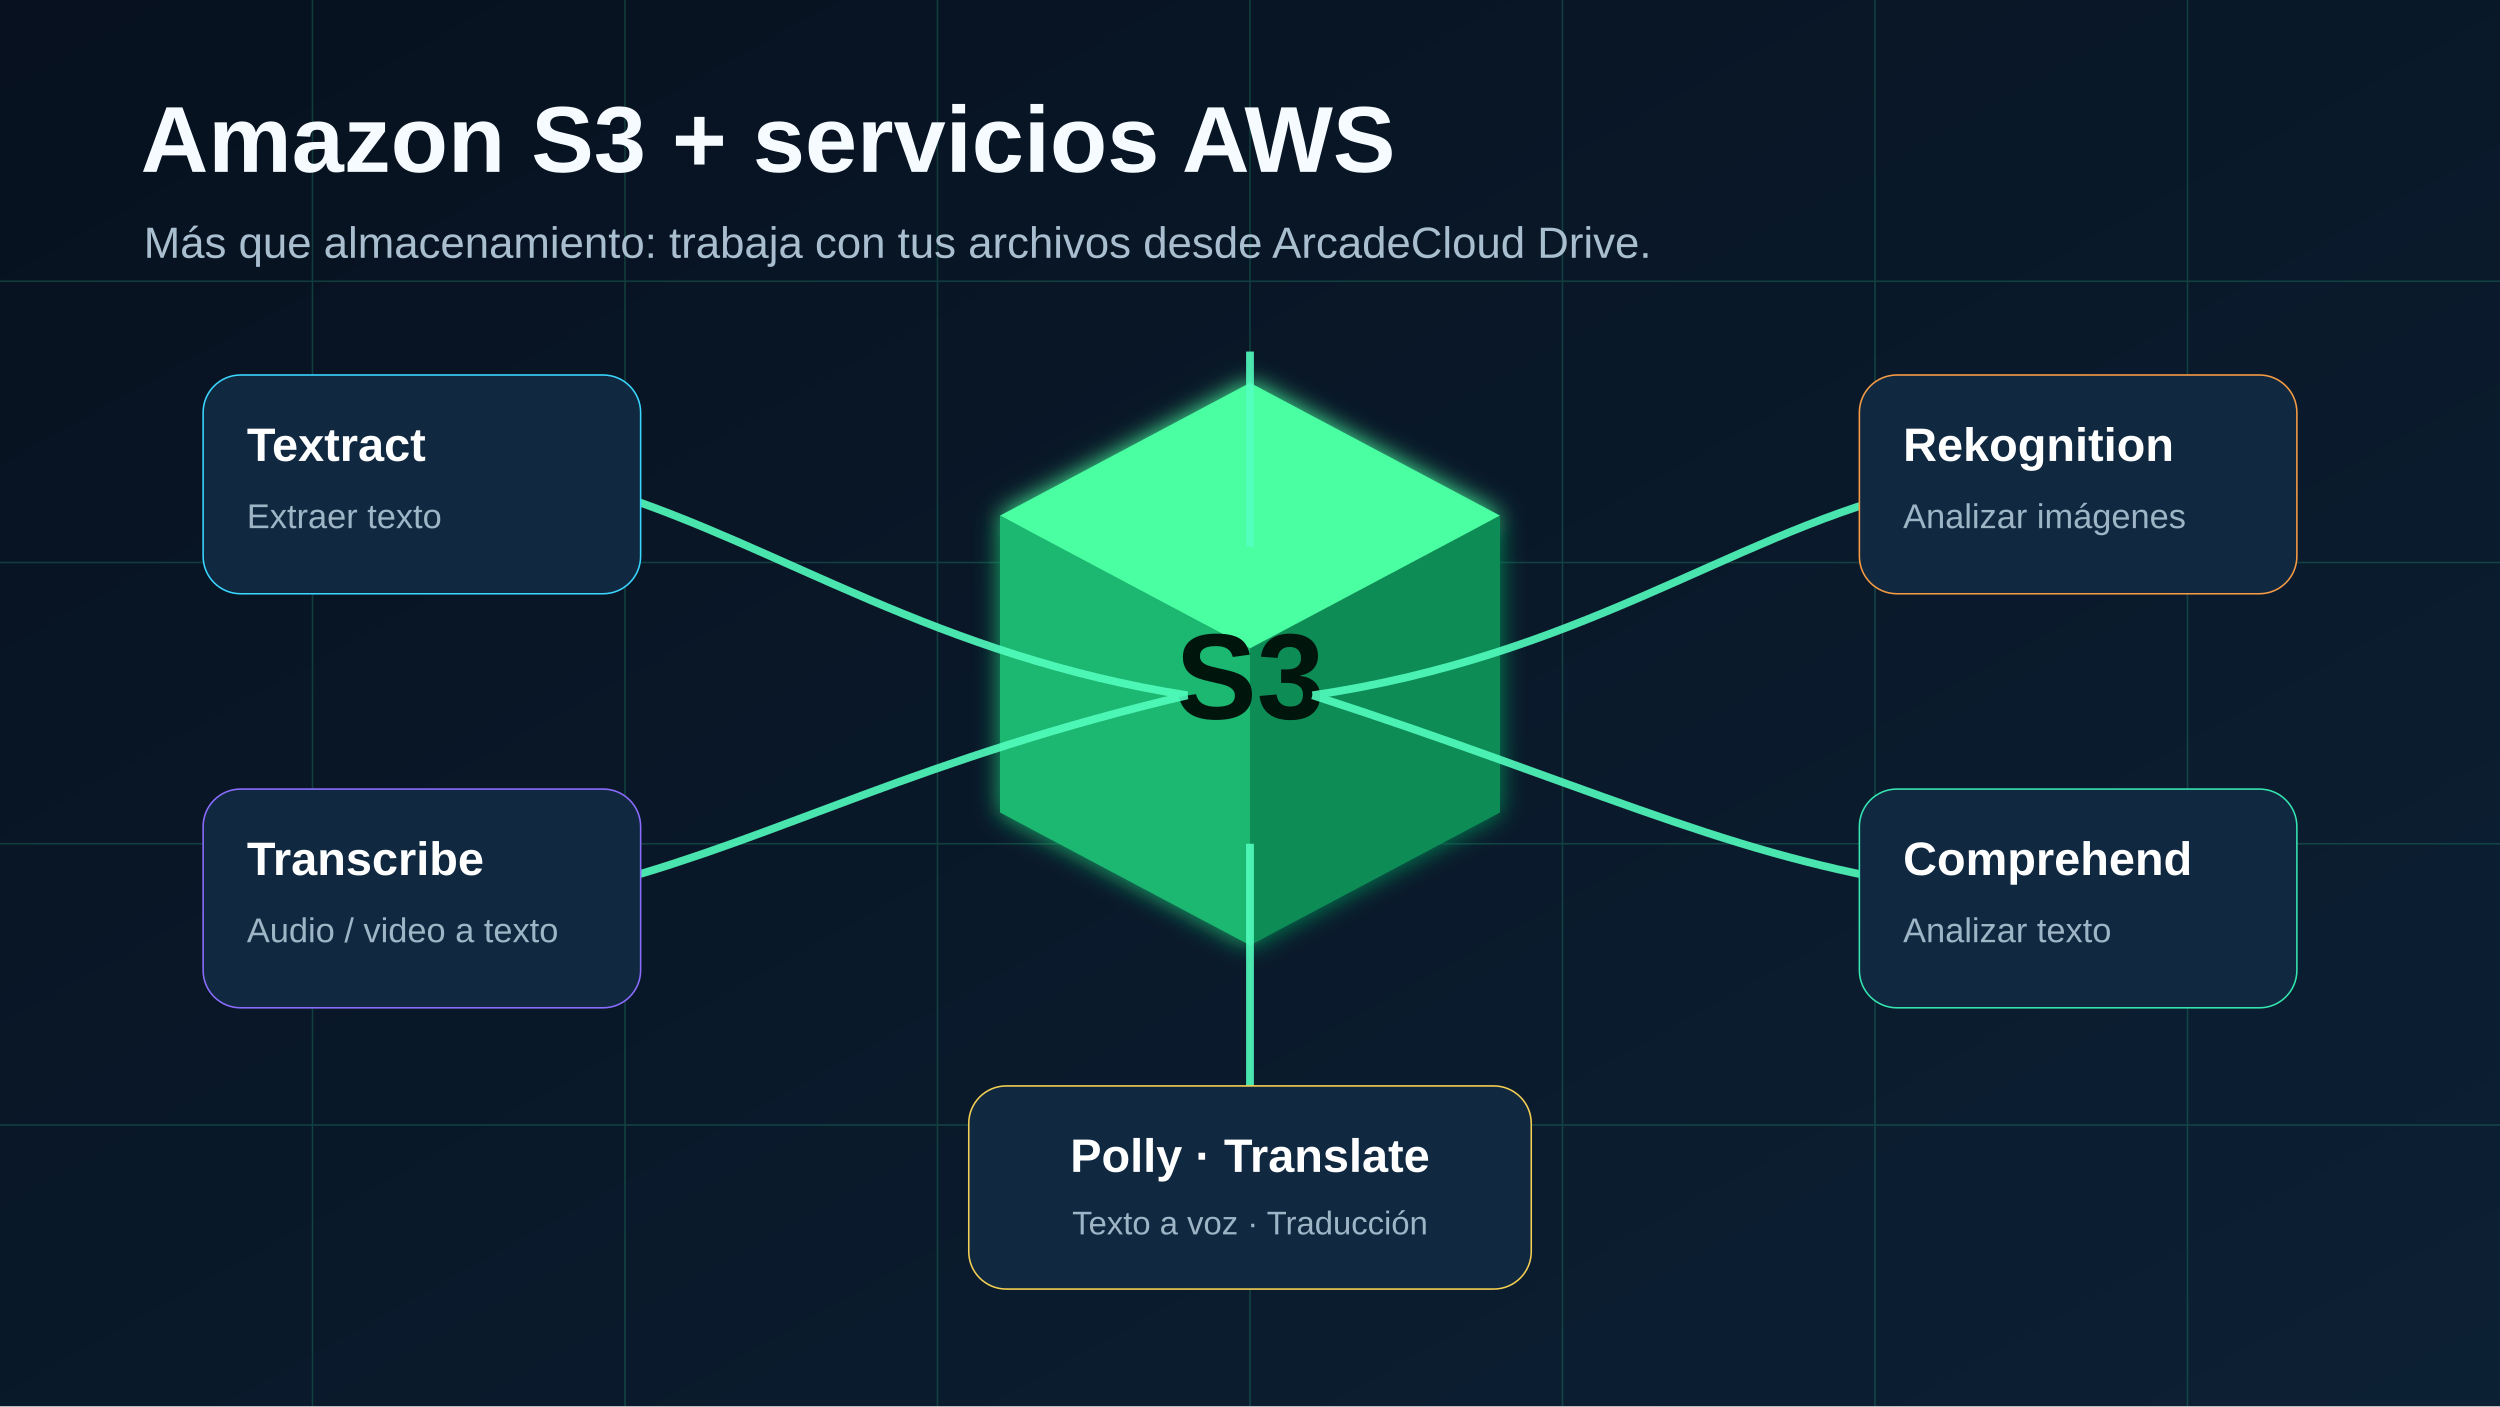
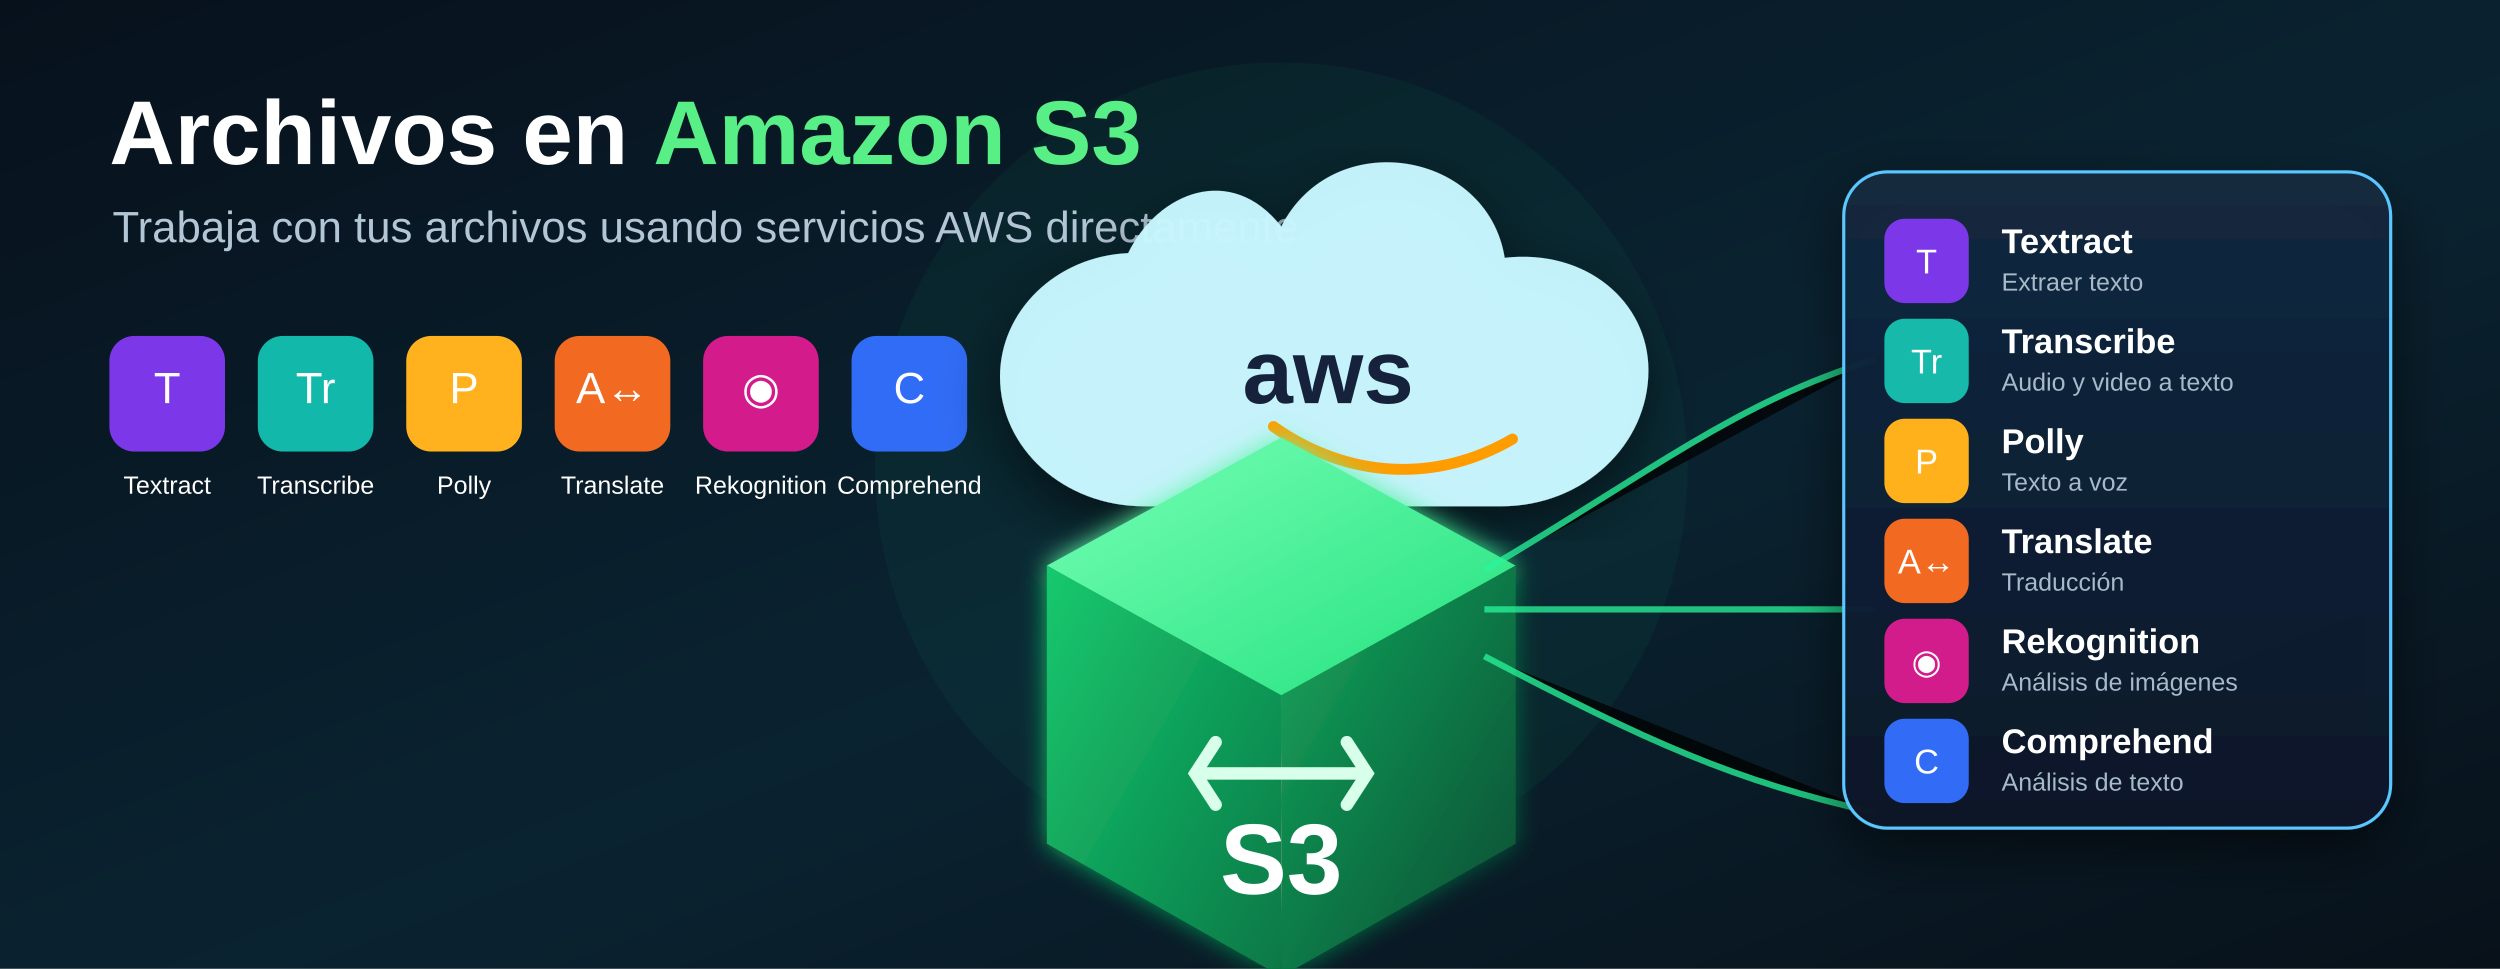
- <svg xmlns="http://www.w3.org/2000/svg" viewBox="0 0 1600 900" role="img" aria-labelledby="title desc">
+ <svg xmlns="http://www.w3.org/2000/svg" viewBox="0 0 1600 620">
  <defs>
    <linearGradient id="bg" x1="0" y1="0" x2="1" y2="1">
-       <stop stop-color="#07111f" />
-       <stop offset="1" stop-color="#0c2034" />
+       <stop stop-color="#07111c" />
+       <stop offset=".55" stop-color="#0a2331" />
+       <stop offset="1" stop-color="#08111a" />
    </linearGradient>
-     <linearGradient id="cube" x1="0" y1="0" x2="1" y2="1">
-       <stop stop-color="#36ff8a" />
-       <stop offset="1" stop-color="#12a95f" />
+     <linearGradient id="cubeTop" x1="0" y1="0" x2="1" y2="1">
+       <stop stop-color="#77ffb6" />
+       <stop offset="1" stop-color="#23e17e" />
+     </linearGradient>
+     <linearGradient id="cubeL" x1="0" y1="0" x2="1" y2="1">
+       <stop stop-color="#19c96e" />
+       <stop offset="1" stop-color="#087746" />
+     </linearGradient>
+     <linearGradient id="cubeR" x1="0" y1="0" x2="1" y2="1">
+       <stop stop-color="#16a75c" />
+       <stop offset="1" stop-color="#064b32" />
    </linearGradient>
    <filter id="glow">
      <feGaussianBlur stdDeviation="8" result="b" />
      <feMerge>
        <feMergeNode in="b" />
        <feMergeNode in="SourceGraphic" />
      </feMerge>
    </filter>
+     <filter id="shadow">
+       <feDropShadow dx="0" dy="14" stdDeviation="18" flood-color="#000" flood-opacity=".55" />
+     </filter>
+     <linearGradient id="panel" x1="0" y1="0" x2="0" y2="1">
+       <stop stop-color="#122941" stop-opacity=".96" />
+       <stop offset="1" stop-color="#0a1727" stop-opacity=".96" />
+     </linearGradient>
  </defs>
-   <rect width="1600" height="900" fill="url(#bg)" />
-   <g opacity=".22" stroke="#2dcf93">
-     <path d="M0 180h1600M0 360h1600M0 540h1600M0 720h1600" />
-     <path d="M200 0v900M400 0v900M600 0v900M800 0v900M1000 0v900M1200 0v900M1400 0v900" />
-   </g>
-   <text x="90" y="110" fill="#f5fbff" font-family="Arial,sans-serif" font-size="60" font-weight="700">Amazon S3 + servicios AWS</text>
-   <text x="92" y="165" fill="#a9bfd0" font-family="Arial,sans-serif" font-size="28">Más que almacenamiento: trabaja con tus archivos desde ArcadeCloud Drive.</text>
-   <g transform="translate(600 245)" filter="url(#glow)">
-     <polygon points="200,0 360,85 200,170 40,85" fill="#49ffa1" />
-     <polygon points="40,85 200,170 200,360 40,275" fill="#1bb76f" />
-     <polygon points="360,85 200,170 200,360 360,275" fill="#0e8c57" />
-     <text x="200" y="215" text-anchor="middle" fill="#02150e" font-family="Arial,sans-serif" font-size="78" font-weight="800">S3</text>
-   </g>
-   <g fill="none" stroke="#53ffc0" stroke-width="5" opacity=".88">
-     <path d="M760 445C600 420 500 350 390 315" />
-     <path d="M760 445C590 485 500 535 390 565" />
-     <path d="M840 445C1010 420 1105 345 1220 315" />
-     <path d="M840 445C1010 500 1100 545 1220 565" />
-     <path d="M800 540C800 650 800 690 800 750" />
-     <path d="M800 350C800 260 800 240 800 225" />
-   </g>
+   <rect width="1600" height="620" fill="url(#bg)" />
+   <circle cx="820" cy="300" r="260" fill="#0ad47a" opacity=".05" />
  <g font-family="Arial,sans-serif">
-     <g transform="translate(130 240)">
-       <rect width="280" height="140" rx="24" fill="#102941" stroke="#3ad6ff" />
-       <text x="28" y="55" fill="#fff" font-size="30" font-weight="700">Textract</text>
-       <text x="28" y="98" fill="#9eb5c6" font-size="22">Extraer texto</text>
+     <text x="70" y="105" fill="#fff" font-size="58" font-weight="800">Archivos en <tspan fill="#58ef86">Amazon S3</tspan>
+     </text>
+     <text x="72" y="155" fill="#b3c6d5" font-size="28">Trabaja con tus archivos usando servicios AWS directamente.</text>
+     <g transform="translate(70 215)">
+       <g transform="translate(0 0)">
+         <rect width="74" height="74" rx="16" fill="#7c38e8" />
+         <text x="37" y="43" text-anchor="middle" fill="#fff" font-size="28">T</text>
+         <text x="37" y="101" text-anchor="middle" fill="#fff" font-size="16">Textract</text>
+       </g>
+       <g transform="translate(95 0)">
+         <rect width="74" height="74" rx="16" fill="#12b9aa" />
+         <text x="37" y="43" text-anchor="middle" fill="#fff" font-size="28">Tr</text>
+         <text x="37" y="101" text-anchor="middle" fill="#fff" font-size="16">Transcribe</text>
+       </g>
+       <g transform="translate(190 0)">
+         <rect width="74" height="74" rx="16" fill="#ffb11e" />
+         <text x="37" y="43" text-anchor="middle" fill="#fff" font-size="28">P</text>
+         <text x="37" y="101" text-anchor="middle" fill="#fff" font-size="16">Polly</text>
+       </g>
+       <g transform="translate(285 0)">
+         <rect width="74" height="74" rx="16" fill="#f26a22" />
+         <text x="37" y="43" text-anchor="middle" fill="#fff" font-size="28">A↔</text>
+         <text x="37" y="101" text-anchor="middle" fill="#fff" font-size="16">Translate</text>
+       </g>
+       <g transform="translate(380 0)">
+         <rect width="74" height="74" rx="16" fill="#d31b8c" />
+         <text x="37" y="43" text-anchor="middle" fill="#fff" font-size="28">◉</text>
+         <text x="37" y="101" text-anchor="middle" fill="#fff" font-size="16">Rekognition</text>
+       </g>
+       <g transform="translate(475 0)">
+         <rect width="74" height="74" rx="16" fill="#316cf6" />
+         <text x="37" y="43" text-anchor="middle" fill="#fff" font-size="28">C</text>
+         <text x="37" y="101" text-anchor="middle" fill="#fff" font-size="16">Comprehend</text>
+       </g>
    </g>
-     <g transform="translate(130 505)">
-       <rect width="280" height="140" rx="24" fill="#102941" stroke="#8b6cff" />
-       <text x="28" y="55" fill="#fff" font-size="30" font-weight="700">Transcribe</text>
-       <text x="28" y="98" fill="#9eb5c6" font-size="22">Audio / video a texto</text>
+     <g transform="translate(640 115)" filter="url(#shadow)">
+       <path d="M180 30c33-65 132-49 143 20 52-6 92 28 92 72 0 48-42 87-94 87H92C41 209 0 172 0 126 0 84 36 49 82 47c19-39 66-58 98-17z" fill="#c8f7ff" opacity=".97" />
+       <text x="210" y="143" text-anchor="middle" fill="#12243a" font-size="58" font-weight="700">aws</text>
+       <path d="M175 158c48 34 105 36 153 8" fill="none" stroke="#ff9d00" stroke-width="7" stroke-linecap="round" />
    </g>
-     <g transform="translate(1190 240)">
-       <rect width="280" height="140" rx="24" fill="#102941" stroke="#f79b43" />
-       <text x="28" y="55" fill="#fff" font-size="30" font-weight="700">Rekognition</text>
-       <text x="28" y="98" fill="#9eb5c6" font-size="22">Analizar imágenes</text>
+     <g transform="translate(660 280)" filter="url(#glow)">
+       <polygon points="160,0 310,82 160,165 10,82" fill="url(#cubeTop)" />
+       <polygon points="10,82 160,165 160,345 10,260" fill="url(#cubeL)" />
+       <polygon points="310,82 160,165 160,345 310,260" fill="url(#cubeR)" />
+       <path d="M105 215h110M118 195l-13 20 13 20M202 195l13 20-13 20" fill="none" stroke="#d7ffe9" stroke-width="8" stroke-linecap="round" />
+       <text x="160" y="292" text-anchor="middle" fill="#fff" font-size="64" font-weight="800">S3</text>
    </g>
-     <g transform="translate(1190 505)">
-       <rect width="280" height="140" rx="24" fill="#102941" stroke="#35e5b0" />
-       <text x="28" y="55" fill="#fff" font-size="30" font-weight="700">Comprehend</text>
-       <text x="28" y="98" fill="#9eb5c6" font-size="22">Analizar texto</text>
+     <g stroke="#27f79a" stroke-width="4" opacity=".75">
+       <path d="M950 365C1060 300 1110 258 1200 230" />
+       <path d="M950 390C1085 390 1135 390 1200 390" />
+       <path d="M950 420C1055 475 1110 500 1200 520" />
    </g>
-     <g transform="translate(620 695)">
-       <rect width="360" height="130" rx="24" fill="#102941" stroke="#f5cf52" />
-       <text x="180" y="55" text-anchor="middle" fill="#fff" font-size="30" font-weight="700">Polly · Translate</text>
-       <text x="180" y="95" text-anchor="middle" fill="#9eb5c6" font-size="21">Texto a voz · Traducción</text>
+     <g transform="translate(1180 110)" filter="url(#shadow)">
+       <rect width="350" height="420" rx="28" fill="url(#panel)" stroke="#5ac7ff" stroke-width="2" />
+       <g font-size="22" fill="#fff">
+         <g transform="translate(26 30)">
+           <rect width="54" height="54" rx="13" fill="#7c38e8" />
+           <text x="27" y="35" text-anchor="middle">T</text>
+           <text x="75" y="22" font-weight="700">Textract</text>
+           <text x="75" y="46" fill="#a7bac9" font-size="16">Extraer texto</text>
+         </g>
+         <g transform="translate(26 94)">
+           <rect width="54" height="54" rx="13" fill="#12b9aa" />
+           <text x="27" y="35" text-anchor="middle">Tr</text>
+           <text x="75" y="22" font-weight="700">Transcribe</text>
+           <text x="75" y="46" fill="#a7bac9" font-size="16">Audio y video a texto</text>
+         </g>
+         <g transform="translate(26 158)">
+           <rect width="54" height="54" rx="13" fill="#ffb11e" />
+           <text x="27" y="35" text-anchor="middle">P</text>
+           <text x="75" y="22" font-weight="700">Polly</text>
+           <text x="75" y="46" fill="#a7bac9" font-size="16">Texto a voz</text>
+         </g>
+         <g transform="translate(26 222)">
+           <rect width="54" height="54" rx="13" fill="#f26a22" />
+           <text x="27" y="35" text-anchor="middle">A↔</text>
+           <text x="75" y="22" font-weight="700">Translate</text>
+           <text x="75" y="46" fill="#a7bac9" font-size="16">Traducción</text>
+         </g>
+         <g transform="translate(26 286)">
+           <rect width="54" height="54" rx="13" fill="#d31b8c" />
+           <text x="27" y="35" text-anchor="middle">◉</text>
+           <text x="75" y="22" font-weight="700">Rekognition</text>
+           <text x="75" y="46" fill="#a7bac9" font-size="16">Análisis de imágenes</text>
+         </g>
+         <g transform="translate(26 350)">
+           <rect width="54" height="54" rx="13" fill="#316cf6" />
+           <text x="27" y="35" text-anchor="middle">C</text>
+           <text x="75" y="22" font-weight="700">Comprehend</text>
+           <text x="75" y="46" fill="#a7bac9" font-size="16">Análisis de texto</text>
+         </g>
+       </g>
    </g>
  </g>
</svg>
